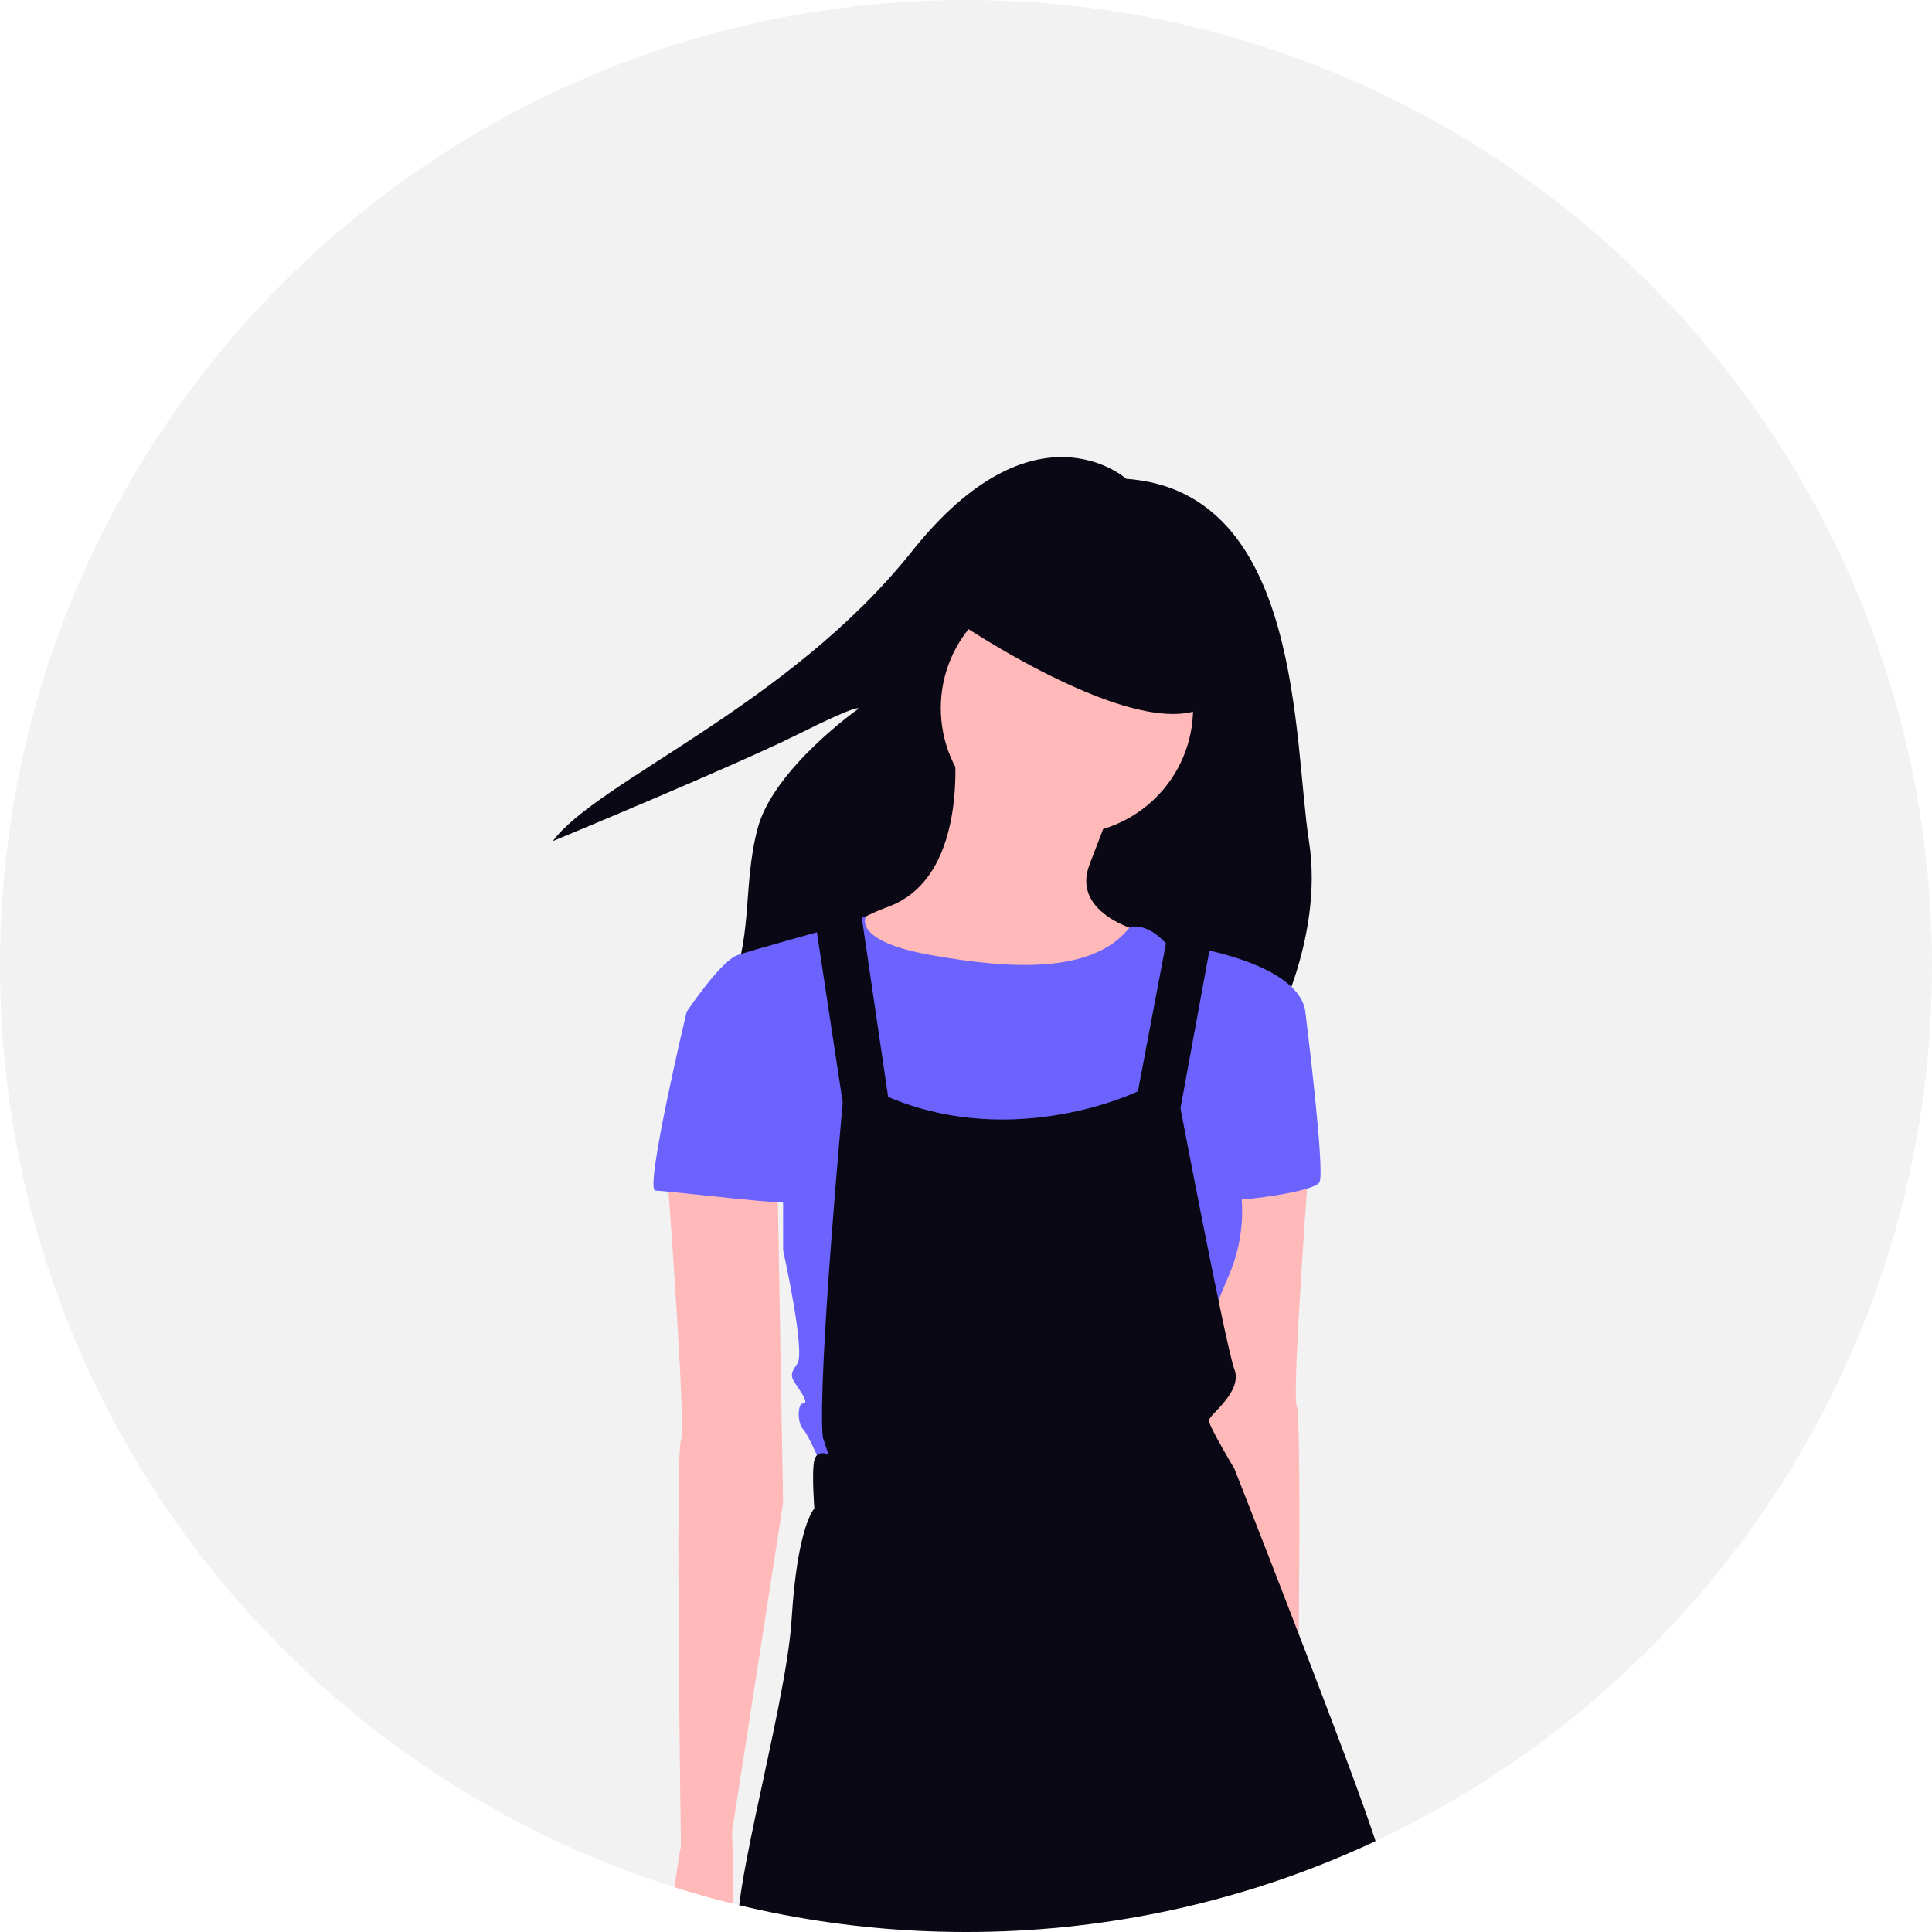
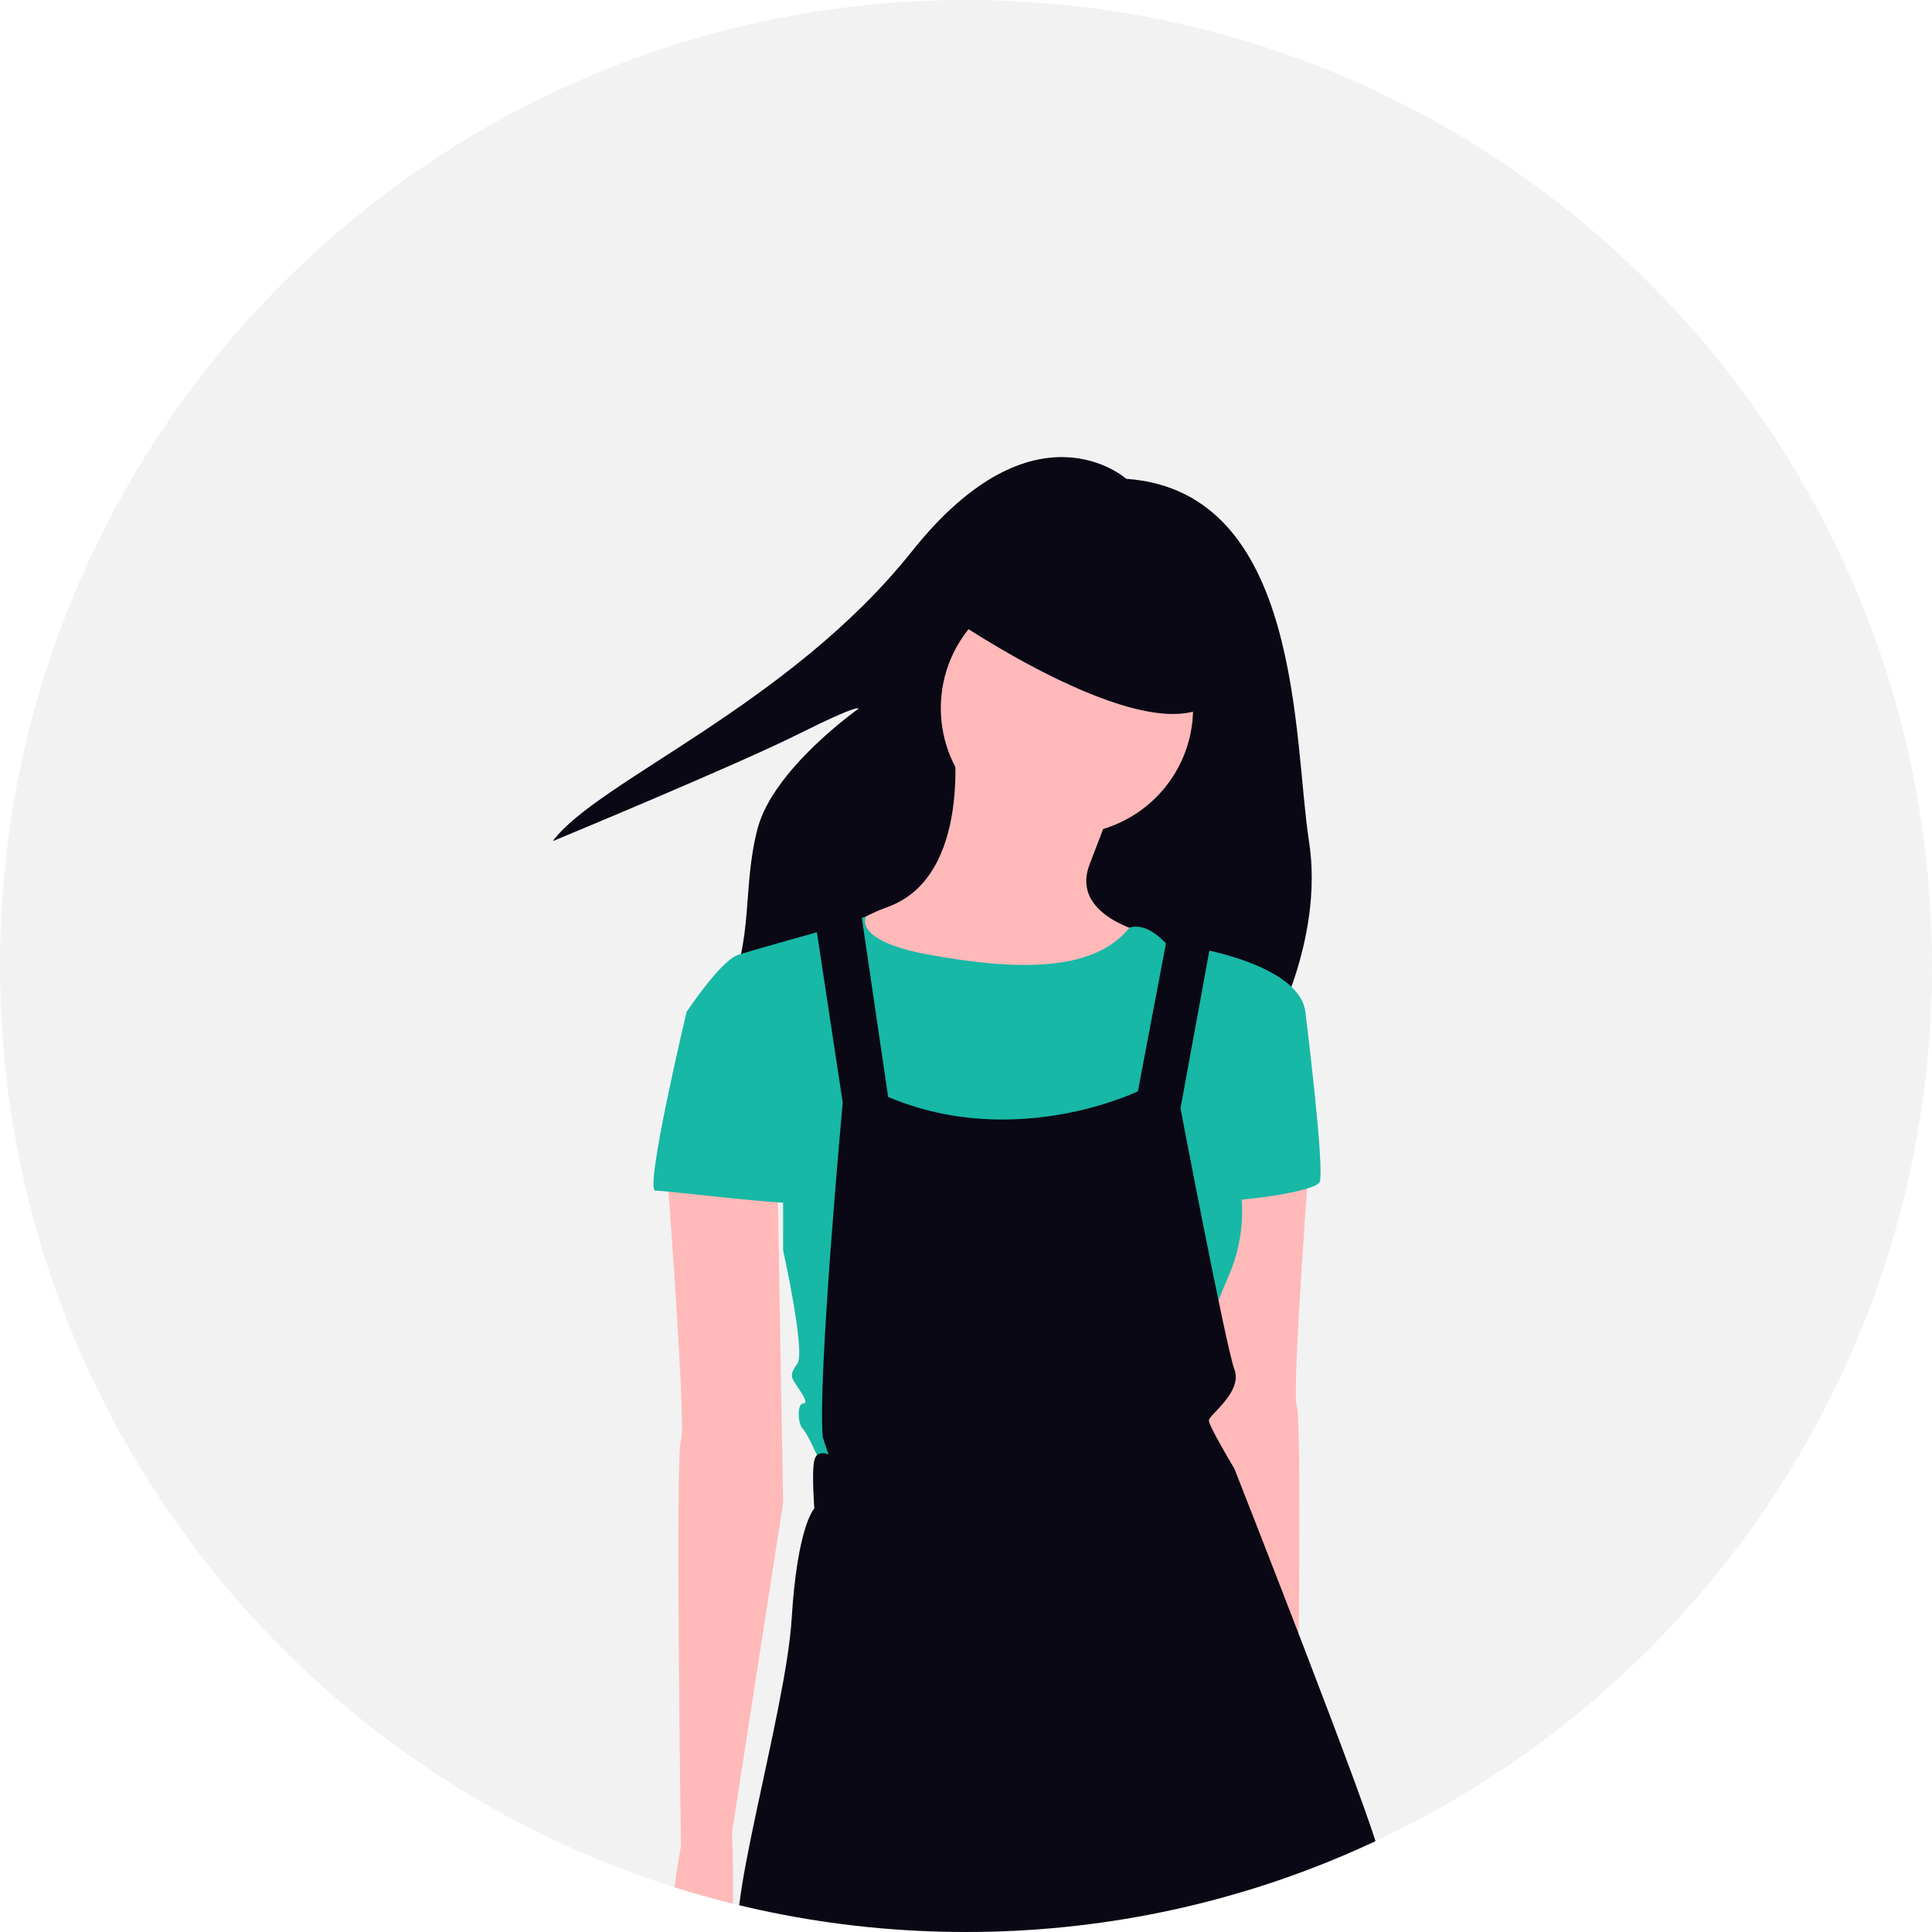
<svg xmlns="http://www.w3.org/2000/svg" width="640" height="640" viewBox="0 0 640 640" role="img" artist="Katerina Limpitsouni" source="https://undraw.co/">
  <defs>
-     <clipPath id="a-70">
+     <clipPath id="a-276">
      <circle cx="320" cy="320" r="320" transform="translate(-17355 -6339)" fill="none" stroke="#707070" stroke-width="1" />
    </clipPath>
  </defs>
  <g transform="translate(-694 -110)">
    <circle cx="320" cy="320" r="320" transform="translate(694 110)" fill="#f2f2f2" />
-     <g transform="translate(18049 6449)" clip-path="url(#a-70)">
+     <g transform="translate(18049 6449)" clip-path="url(#a-276)">
      <path d="M697.018,68.443s-30.266-27.136-70.97,24-104.364,76.188-118.98,96.018c0,0,60.534-25.049,81.408-35.485s19.832-8.349,19.832-8.349-28.18,19.832-33.4,39.663-1.044,36.529-10.436,56.359,179.513,13.567,179.513,13.567,18.787-32.35,13.567-65.752S755.464,72.617,697.018,68.443Z" transform="translate(-17678.941 -6248.833)" fill="#090814" />
      <path d="M625.971,139.83s6.582,46.07-21.625,56.412-17.865,24.445-17.865,24.445l42.31,20.684,45.131-14.1L688.965,204.7S664.52,199.063,671.1,182.14s8.462-22.565,8.462-22.565Z" transform="translate(-17665.141 -6234.853)" fill="#ffb9b9" />
      <path d="M726.124,251.578s-6.582,86.5-4.7,90.26,0,134.45,0,134.45,13.163,70.515-3.761,74.277S704.5,471.587,704.5,471.587L687.575,362.523l1.88-108.124Z" transform="translate(-17646.828 -6214.972)" fill="#ffb9b9" />
      <ellipse cx="41.786" cy="41.786" rx="41.786" ry="41.786" transform="translate(-17043.348 -6146.212)" fill="#ffb9b9" />
-       <path d="M584.607,194.763l12.42-4.338s-4.9,8.1,21.428,12.8,53.589,6.366,65.816-9.039c0,0,4.7-2.242,11.279,4.338s10.342,4.7,10.342,4.7l-4.7,24.445-9.4,45.131-12.223,33.848-34.787-7.521L607.17,271.856l-14.1-36.669V201.345Z" transform="translate(-17665.145 -6225.853)" fill="#6c63ff" />
-       <path d="M706.412,207.4l9.4-6.582s31.967,5.641,33.848,20.684l-24.446,47.013a53.521,53.521,0,0,1-.941,40.429c-9.4,21.625-8.462,26.326-8.462,26.326l-6.582,28.207-119.406,9.4s-4.7-11.279-6.582-13.163-1.88-8.462,0-8.462,0-2.821-1.88-5.641-2.821-3.761,0-7.521-4.7-37.608-4.7-37.608V263.809L544.7,221.5s11.279-16.924,16.924-18.8,32.474-9.3,32.474-9.3l6.073,8.94,8.462,68.047,12.222,41.369,51.464-8.744,19.992-33.565,13.163-39.488Z" transform="translate(-17672.246 -6225.323)" fill="#6c63ff" />
-       <path d="M715.874,212.466l7.521,5.641s6.582,52.652,4.7,56.412-34.787,7.521-35.728,5.641S715.874,212.466,715.874,212.466Z" transform="translate(-17645.98 -6221.93)" fill="#6c63ff" />
+       <path d="M584.607,194.763l12.42-4.338s-4.9,8.1,21.428,12.8,53.589,6.366,65.816-9.039c0,0,4.7-2.242,11.279,4.338s10.342,4.7,10.342,4.7l-4.7,24.445-9.4,45.131-12.223,33.848-34.787-7.521L607.17,271.856l-14.1-36.669V201.345Z" transform="translate(-17665.145 -6225.853)" fill="#17B8A6" />
+       <path d="M706.412,207.4l9.4-6.582s31.967,5.641,33.848,20.684l-24.446,47.013a53.521,53.521,0,0,1-.941,40.429c-9.4,21.625-8.462,26.326-8.462,26.326l-6.582,28.207-119.406,9.4s-4.7-11.279-6.582-13.163-1.88-8.462,0-8.462,0-2.821-1.88-5.641-2.821-3.761,0-7.521-4.7-37.608-4.7-37.608V263.809L544.7,221.5s11.279-16.924,16.924-18.8,32.474-9.3,32.474-9.3l6.073,8.94,8.462,68.047,12.222,41.369,51.464-8.744,19.992-33.565,13.163-39.488Z" transform="translate(-17672.246 -6225.323)" fill="#17B8A6" />
+       <path d="M715.874,212.466l7.521,5.641s6.582,52.652,4.7,56.412-34.787,7.521-35.728,5.641S715.874,212.466,715.874,212.466Z" transform="translate(-17645.98 -6221.93)" fill="#17B8A6" />
      <path d="M584.452,190.684l9.4,62.053s-8.462,92.14-6.582,110.944l1.88,5.641s-3.761-1.88-4.7,1.88,0,15.989,0,15.989-5.641,5.641-7.521,36.669-24.445,105.3-15.989,108.124,59.233,16.924,86.5,14.1,125.053-35.733,124.116-44.195-47.95-127.868-47.95-127.868-8.462-14.1-8.462-15.989,11.279-9.4,8.462-16.924-17.866-86.494-17.866-86.494l10.342-56.412-14.1-3.761-10.342,54.537s-40.429,19.745-82.739,1.88l-9.4-63.935Z" transform="translate(-17669.691 -6226.475)" fill="#090814" />
      <path d="M619.02,109.233s69.576,47.95,88.375,26.325-32.907-40.429-32.907-40.429l-43.249-4.7Z" transform="translate(-17659.023 -6243.642)" fill="#090814" />
      <path d="M539.134,261.157s6.582,86.5,4.7,90.26,0,134.45,0,134.45-13.163,70.515,3.761,74.277,13.163-78.977,13.163-78.977L577.682,372.1,575.8,263.977Z" transform="translate(-17673.266 -6213.268)" fill="#ffb9b9" />
-       <path d="M553.875,214.861l-7.521,2.821s-14.1,59.233-10.342,59.233,48.891,5.641,48.891,3.761-8.462-47.95-8.462-47.95Z" transform="translate(-17673.906 -6221.505)" fill="#6c63ff" />
+       <path d="M553.875,214.861l-7.521,2.821s-14.1,59.233-10.342,59.233,48.891,5.641,48.891,3.761-8.462-47.95-8.462-47.95Z" transform="translate(-17673.906 -6221.505)" fill="#17B8A6" />
    </g>
  </g>
</svg>
